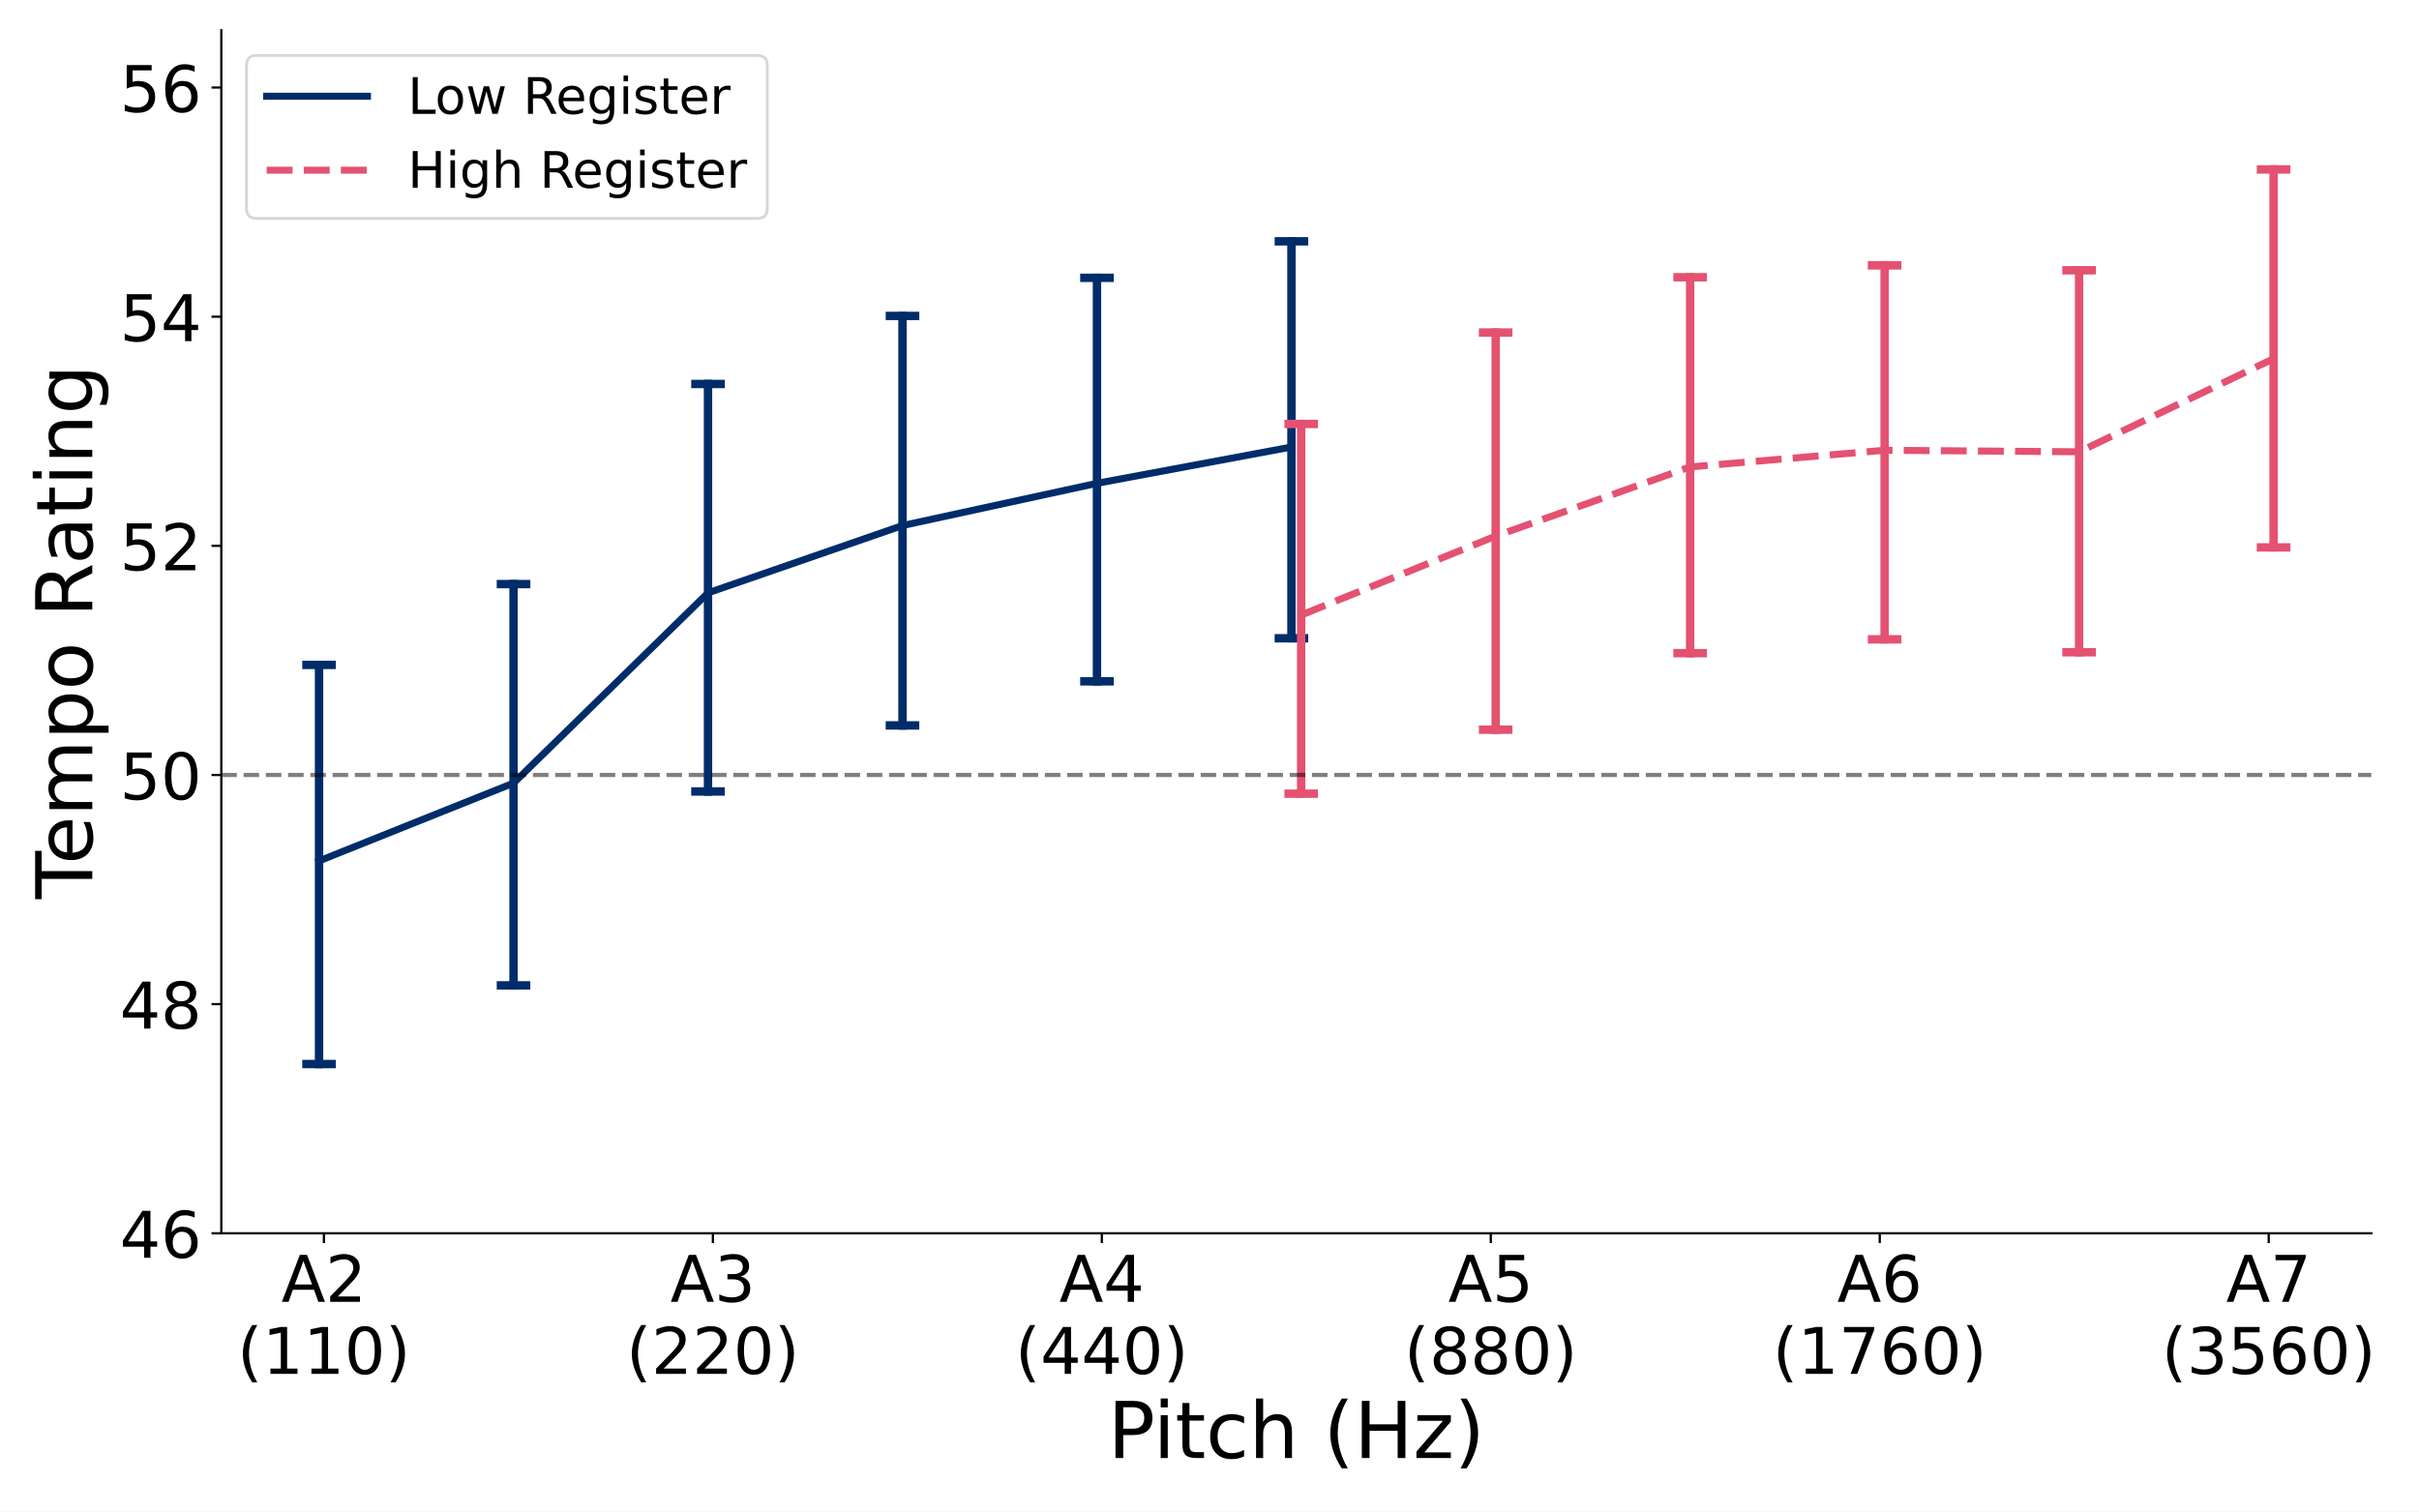
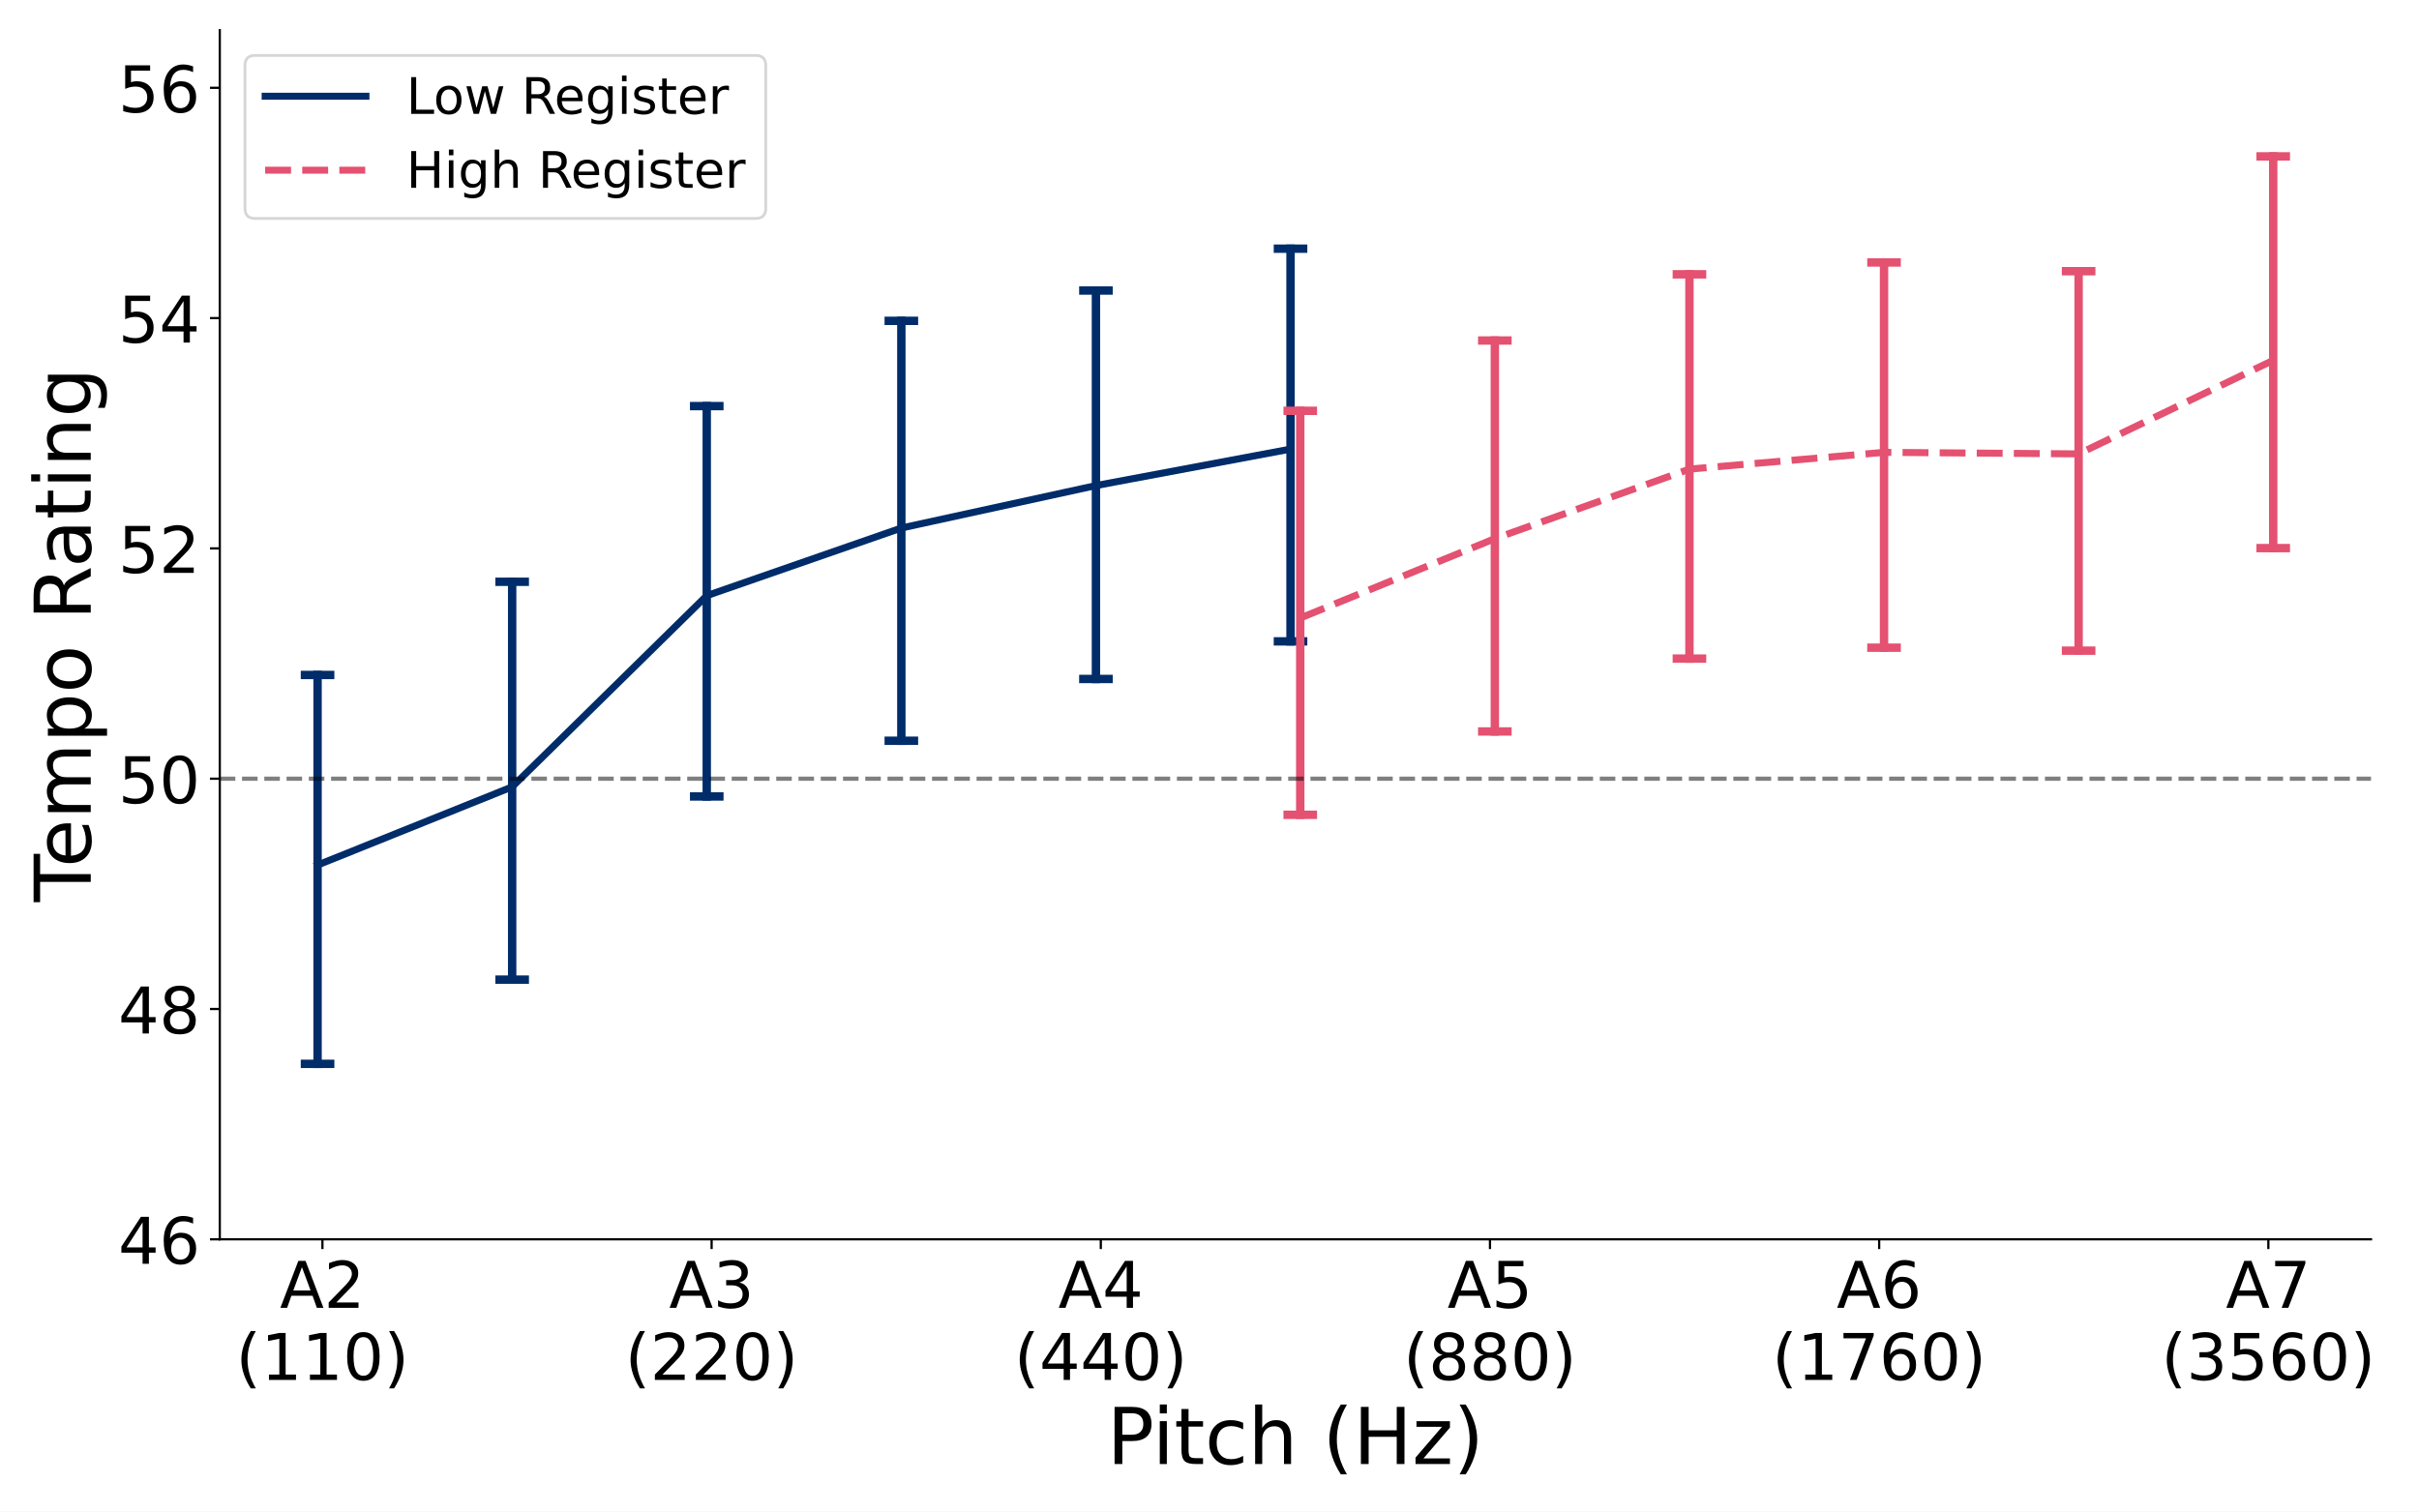
<svg xmlns="http://www.w3.org/2000/svg" xmlns:xlink="http://www.w3.org/1999/xlink" width="864pt" height="540pt" viewBox="0 0 864 540" version="1.1">
  <defs>
    <style type="text/css">*{stroke-linejoin: round; stroke-linecap: butt}</style>
  </defs>
  <g id="figure_1">
    <g id="patch_1">
      <path d="M 0 540  L 864 540  L 864 0  L 0 0  z " style="fill: #ffffff" />
    </g>
    <g id="axes_1">
      <g id="patch_2">
-         <path d="M 79.05 440.6  L 846.963 440.6  L 846.963 10.8  L 79.05 10.8  z " style="fill: #ffffff" />
+         <path d="M 78.5 442.744  L 846.856 442.744  L 846.856 10.8  L 78.5 10.8  z " style="fill: #ffffff" />
      </g>
      <g id="matplotlib.axis_1">
        <g id="xtick_1">
          <g id="line2d_1">
            <defs>
-               <path id="m88a303d09e" d="M 0 0  L 0 3.5  " style="stroke: #000000; stroke-width: 0.8" />
+               <path id="ma1ea69f8a5" d="M 0 0  L 0 3.5  " style="stroke: #000000; stroke-width: 0.8" />
            </defs>
            <g>
-               <use xlink:href="#m88a303d09e" x="115.692" y="440.6" style="stroke: #000000; stroke-width: 0.8" />
+               <use xlink:href="#ma1ea69f8a5" x="115.163" y="442.744" style="stroke: #000000; stroke-width: 0.8" />
            </g>
          </g>
          <g id="text_1">
-             <g transform="translate(100.5081 465.0764)scale(0.23 -0.23)">
+             <g transform="translate(99.97924 467.2204) scale(0.23 -0.23)">
              <defs>
                <path id="DejaVuSans-41" d="M 2188 4044  L 1331 1722  L 3047 1722  L 2188 4044  z M 1831 4666  L 2547 4666  L 4325 0  L 3669 0  L 3244 1197  L 1141 1197  L 716 0  L 50 0  L 1831 4666  z " transform="scale(0.015625)" />
                <path id="DejaVuSans-32" d="M 1228 531  L 3431 531  L 3431 0  L 469 0  L 469 531  Q 828 903 1448 1529  Q 2069 2156 2228 2338  Q 2531 2678 2651 2914  Q 2772 3150 2772 3378  Q 2772 3750 2511 3984  Q 2250 4219 1831 4219  Q 1534 4219 1204 4116  Q 875 4013 500 3803  L 500 4441  Q 881 4594 1212 4672  Q 1544 4750 1819 4750  Q 2544 4750 2975 4387  Q 3406 4025 3406 3419  Q 3406 3131 3298 2873  Q 3191 2616 2906 2266  Q 2828 2175 2409 1742  Q 1991 1309 1228 531  z " transform="scale(0.015625)" />
              </defs>
              <use xlink:href="#DejaVuSans-41" />
              <use xlink:href="#DejaVuSans-32" x="68.408" />
            </g>
-             <g transform="translate(84.7675 490.8314)scale(0.23 -0.23)">
+             <g transform="translate(84.23861 492.9754) scale(0.23 -0.23)">
              <defs>
                <path id="DejaVuSans-28" d="M 1984 4856  Q 1566 4138 1362 3434  Q 1159 2731 1159 2009  Q 1159 1288 1364 580  Q 1569 -128 1984 -844  L 1484 -844  Q 1016 -109 783 600  Q 550 1309 550 2009  Q 550 2706 781 3412  Q 1013 4119 1484 4856  L 1984 4856  z " transform="scale(0.015625)" />
                <path id="DejaVuSans-31" d="M 794 531  L 1825 531  L 1825 4091  L 703 3866  L 703 4441  L 1819 4666  L 2450 4666  L 2450 531  L 3481 531  L 3481 0  L 794 0  L 794 531  z " transform="scale(0.015625)" />
                <path id="DejaVuSans-30" d="M 2034 4250  Q 1547 4250 1301 3770  Q 1056 3291 1056 2328  Q 1056 1369 1301 889  Q 1547 409 2034 409  Q 2525 409 2770 889  Q 3016 1369 3016 2328  Q 3016 3291 2770 3770  Q 2525 4250 2034 4250  z M 2034 4750  Q 2819 4750 3233 4129  Q 3647 3509 3647 2328  Q 3647 1150 3233 529  Q 2819 -91 2034 -91  Q 1250 -91 836 529  Q 422 1150 422 2328  Q 422 3509 836 4129  Q 1250 4750 2034 4750  z " transform="scale(0.015625)" />
                <path id="DejaVuSans-29" d="M 513 4856  L 1013 4856  Q 1481 4119 1714 3412  Q 1947 2706 1947 2009  Q 1947 1309 1714 600  Q 1481 -109 1013 -844  L 513 -844  Q 928 -128 1133 580  Q 1338 1288 1338 2009  Q 1338 2731 1133 3434  Q 928 4138 513 4856  z " transform="scale(0.015625)" />
              </defs>
              <use xlink:href="#DejaVuSans-28" />
              <use xlink:href="#DejaVuSans-31" x="39.014" />
              <use xlink:href="#DejaVuSans-31" x="102.637" />
              <use xlink:href="#DejaVuSans-30" x="166.26" />
              <use xlink:href="#DejaVuSans-29" x="229.883" />
            </g>
          </g>
        </g>
        <g id="xtick_2">
          <g id="line2d_2">
            <g>
-               <use xlink:href="#m88a303d09e" x="254.618" y="440.6" style="stroke: #000000; stroke-width: 0.8" />
+               <use xlink:href="#ma1ea69f8a5" x="254.169" y="442.744" style="stroke: #000000; stroke-width: 0.8" />
            </g>
          </g>
          <g id="text_2">
-             <g transform="translate(239.4341 465.0764)scale(0.23 -0.23)">
+             <g transform="translate(238.9852 467.2204) scale(0.23 -0.23)">
              <defs>
                <path id="DejaVuSans-33" d="M 2597 2516  Q 3050 2419 3304 2112  Q 3559 1806 3559 1356  Q 3559 666 3084 287  Q 2609 -91 1734 -91  Q 1441 -91 1130 -33  Q 819 25 488 141  L 488 750  Q 750 597 1062 519  Q 1375 441 1716 441  Q 2309 441 2620 675  Q 2931 909 2931 1356  Q 2931 1769 2642 2001  Q 2353 2234 1838 2234  L 1294 2234  L 1294 2753  L 1863 2753  Q 2328 2753 2575 2939  Q 2822 3125 2822 3475  Q 2822 3834 2567 4026  Q 2313 4219 1838 4219  Q 1578 4219 1281 4162  Q 984 4106 628 3988  L 628 4550  Q 988 4650 1302 4700  Q 1616 4750 1894 4750  Q 2613 4750 3031 4423  Q 3450 4097 3450 3541  Q 3450 3153 3228 2886  Q 3006 2619 2597 2516  z " transform="scale(0.015625)" />
              </defs>
              <use xlink:href="#DejaVuSans-41" />
              <use xlink:href="#DejaVuSans-33" x="68.408" />
            </g>
-             <g transform="translate(223.6934 490.8314)scale(0.23 -0.23)">
+             <g transform="translate(223.2446 492.9754) scale(0.23 -0.23)">
              <use xlink:href="#DejaVuSans-28" />
              <use xlink:href="#DejaVuSans-32" x="39.014" />
              <use xlink:href="#DejaVuSans-32" x="102.637" />
              <use xlink:href="#DejaVuSans-30" x="166.26" />
              <use xlink:href="#DejaVuSans-29" x="229.883" />
            </g>
          </g>
        </g>
        <g id="xtick_3">
          <g id="line2d_3">
            <g>
-               <use xlink:href="#m88a303d09e" x="393.544" y="440.6" style="stroke: #000000; stroke-width: 0.8" />
+               <use xlink:href="#ma1ea69f8a5" x="393.175" y="442.744" style="stroke: #000000; stroke-width: 0.8" />
            </g>
          </g>
          <g id="text_3">
-             <g transform="translate(378.36 465.0764)scale(0.23 -0.23)">
+             <g transform="translate(377.9912 467.2204) scale(0.23 -0.23)">
              <defs>
                <path id="DejaVuSans-34" d="M 2419 4116  L 825 1625  L 2419 1625  L 2419 4116  z M 2253 4666  L 3047 4666  L 3047 1625  L 3713 1625  L 3713 1100  L 3047 1100  L 3047 0  L 2419 0  L 2419 1100  L 313 1100  L 313 1709  L 2253 4666  z " transform="scale(0.015625)" />
              </defs>
              <use xlink:href="#DejaVuSans-41" />
              <use xlink:href="#DejaVuSans-34" x="68.408" />
            </g>
-             <g transform="translate(362.6194 490.8314)scale(0.23 -0.23)">
+             <g transform="translate(362.2506 492.9754) scale(0.23 -0.23)">
              <use xlink:href="#DejaVuSans-28" />
              <use xlink:href="#DejaVuSans-34" x="39.014" />
              <use xlink:href="#DejaVuSans-34" x="102.637" />
              <use xlink:href="#DejaVuSans-30" x="166.26" />
              <use xlink:href="#DejaVuSans-29" x="229.883" />
            </g>
          </g>
        </g>
        <g id="xtick_4">
          <g id="line2d_4">
            <g>
-               <use xlink:href="#m88a303d09e" x="532.47" y="440.6" style="stroke: #000000; stroke-width: 0.8" />
+               <use xlink:href="#ma1ea69f8a5" x="532.181" y="442.744" style="stroke: #000000; stroke-width: 0.8" />
            </g>
          </g>
          <g id="text_4">
-             <g transform="translate(517.2859 465.0764)scale(0.23 -0.23)">
+             <g transform="translate(516.9972 467.2204) scale(0.23 -0.23)">
              <defs>
                <path id="DejaVuSans-35" d="M 691 4666  L 3169 4666  L 3169 4134  L 1269 4134  L 1269 2991  Q 1406 3038 1543 3061  Q 1681 3084 1819 3084  Q 2600 3084 3056 2656  Q 3513 2228 3513 1497  Q 3513 744 3044 326  Q 2575 -91 1722 -91  Q 1428 -91 1123 -41  Q 819 9 494 109  L 494 744  Q 775 591 1075 516  Q 1375 441 1709 441  Q 2250 441 2565 725  Q 2881 1009 2881 1497  Q 2881 1984 2565 2268  Q 2250 2553 1709 2553  Q 1456 2553 1204 2497  Q 953 2441 691 2322  L 691 4666  z " transform="scale(0.015625)" />
              </defs>
              <use xlink:href="#DejaVuSans-41" />
              <use xlink:href="#DejaVuSans-35" x="68.408" />
            </g>
-             <g transform="translate(501.5453 490.8314)scale(0.23 -0.23)">
+             <g transform="translate(501.2566 492.9754) scale(0.23 -0.23)">
              <defs>
                <path id="DejaVuSans-38" d="M 2034 2216  Q 1584 2216 1326 1975  Q 1069 1734 1069 1313  Q 1069 891 1326 650  Q 1584 409 2034 409  Q 2484 409 2743 651  Q 3003 894 3003 1313  Q 3003 1734 2745 1975  Q 2488 2216 2034 2216  z M 1403 2484  Q 997 2584 770 2862  Q 544 3141 544 3541  Q 544 4100 942 4425  Q 1341 4750 2034 4750  Q 2731 4750 3128 4425  Q 3525 4100 3525 3541  Q 3525 3141 3298 2862  Q 3072 2584 2669 2484  Q 3125 2378 3379 2068  Q 3634 1759 3634 1313  Q 3634 634 3220 271  Q 2806 -91 2034 -91  Q 1263 -91 848 271  Q 434 634 434 1313  Q 434 1759 690 2068  Q 947 2378 1403 2484  z M 1172 3481  Q 1172 3119 1398 2916  Q 1625 2713 2034 2713  Q 2441 2713 2670 2916  Q 2900 3119 2900 3481  Q 2900 3844 2670 4047  Q 2441 4250 2034 4250  Q 1625 4250 1398 4047  Q 1172 3844 1172 3481  z " transform="scale(0.015625)" />
              </defs>
              <use xlink:href="#DejaVuSans-28" />
              <use xlink:href="#DejaVuSans-38" x="39.014" />
              <use xlink:href="#DejaVuSans-38" x="102.637" />
              <use xlink:href="#DejaVuSans-30" x="166.26" />
              <use xlink:href="#DejaVuSans-29" x="229.883" />
            </g>
          </g>
        </g>
        <g id="xtick_5">
          <g id="line2d_5">
            <g>
-               <use xlink:href="#m88a303d09e" x="671.395" y="440.6" style="stroke: #000000; stroke-width: 0.8" />
+               <use xlink:href="#ma1ea69f8a5" x="671.187" y="442.744" style="stroke: #000000; stroke-width: 0.8" />
            </g>
          </g>
          <g id="text_5">
-             <g transform="translate(656.2119 465.0764)scale(0.23 -0.23)">
+             <g transform="translate(656.0032 467.2204) scale(0.23 -0.23)">
              <defs>
                <path id="DejaVuSans-36" d="M 2113 2584  Q 1688 2584 1439 2293  Q 1191 2003 1191 1497  Q 1191 994 1439 701  Q 1688 409 2113 409  Q 2538 409 2786 701  Q 3034 994 3034 1497  Q 3034 2003 2786 2293  Q 2538 2584 2113 2584  z M 3366 4563  L 3366 3988  Q 3128 4100 2886 4159  Q 2644 4219 2406 4219  Q 1781 4219 1451 3797  Q 1122 3375 1075 2522  Q 1259 2794 1537 2939  Q 1816 3084 2150 3084  Q 2853 3084 3261 2657  Q 3669 2231 3669 1497  Q 3669 778 3244 343  Q 2819 -91 2113 -91  Q 1303 -91 875 529  Q 447 1150 447 2328  Q 447 3434 972 4092  Q 1497 4750 2381 4750  Q 2619 4750 2861 4703  Q 3103 4656 3366 4563  z " transform="scale(0.015625)" />
              </defs>
              <use xlink:href="#DejaVuSans-41" />
              <use xlink:href="#DejaVuSans-36" x="68.408" />
            </g>
-             <g transform="translate(633.1544 490.8314)scale(0.23 -0.23)">
+             <g transform="translate(632.9457 492.9754) scale(0.23 -0.23)">
              <defs>
                <path id="DejaVuSans-37" d="M 525 4666  L 3525 4666  L 3525 4397  L 1831 0  L 1172 0  L 2766 4134  L 525 4134  L 525 4666  z " transform="scale(0.015625)" />
              </defs>
              <use xlink:href="#DejaVuSans-28" />
              <use xlink:href="#DejaVuSans-31" x="39.014" />
              <use xlink:href="#DejaVuSans-37" x="102.637" />
              <use xlink:href="#DejaVuSans-36" x="166.26" />
              <use xlink:href="#DejaVuSans-30" x="229.883" />
              <use xlink:href="#DejaVuSans-29" x="293.506" />
            </g>
          </g>
        </g>
        <g id="xtick_6">
          <g id="line2d_6">
            <g>
-               <use xlink:href="#m88a303d09e" x="810.321" y="440.6" style="stroke: #000000; stroke-width: 0.8" />
+               <use xlink:href="#ma1ea69f8a5" x="810.193" y="442.744" style="stroke: #000000; stroke-width: 0.8" />
            </g>
          </g>
          <g id="text_6">
-             <g transform="translate(795.1378 465.0764)scale(0.23 -0.23)">
+             <g transform="translate(795.0092 467.2204) scale(0.23 -0.23)">
              <use xlink:href="#DejaVuSans-41" />
              <use xlink:href="#DejaVuSans-37" x="68.408" />
            </g>
-             <g transform="translate(772.0803 490.8314)scale(0.23 -0.23)">
+             <g transform="translate(771.9517 492.9754) scale(0.23 -0.23)">
              <use xlink:href="#DejaVuSans-28" />
              <use xlink:href="#DejaVuSans-33" x="39.014" />
              <use xlink:href="#DejaVuSans-35" x="102.637" />
              <use xlink:href="#DejaVuSans-36" x="166.26" />
              <use xlink:href="#DejaVuSans-30" x="229.883" />
              <use xlink:href="#DejaVuSans-29" x="293.506" />
            </g>
          </g>
        </g>
        <g id="text_7">
-           <g transform="translate(395.6819 520.8903)scale(0.28 -0.28)">
+           <g transform="translate(395.3531 523.0343) scale(0.28 -0.28)">
            <defs>
              <path id="DejaVuSans-50" d="M 1259 4147  L 1259 2394  L 2053 2394  Q 2494 2394 2734 2622  Q 2975 2850 2975 3272  Q 2975 3691 2734 3919  Q 2494 4147 2053 4147  L 1259 4147  z M 628 4666  L 2053 4666  Q 2838 4666 3239 4311  Q 3641 3956 3641 3272  Q 3641 2581 3239 2228  Q 2838 1875 2053 1875  L 1259 1875  L 1259 0  L 628 0  L 628 4666  z " transform="scale(0.015625)" />
              <path id="DejaVuSans-69" d="M 603 3500  L 1178 3500  L 1178 0  L 603 0  L 603 3500  z M 603 4863  L 1178 4863  L 1178 4134  L 603 4134  L 603 4863  z " transform="scale(0.015625)" />
              <path id="DejaVuSans-74" d="M 1172 4494  L 1172 3500  L 2356 3500  L 2356 3053  L 1172 3053  L 1172 1153  Q 1172 725 1289 603  Q 1406 481 1766 481  L 2356 481  L 2356 0  L 1766 0  Q 1100 0 847 248  Q 594 497 594 1153  L 594 3053  L 172 3053  L 172 3500  L 594 3500  L 594 4494  L 1172 4494  z " transform="scale(0.015625)" />
              <path id="DejaVuSans-63" d="M 3122 3366  L 3122 2828  Q 2878 2963 2633 3030  Q 2388 3097 2138 3097  Q 1578 3097 1268 2742  Q 959 2388 959 1747  Q 959 1106 1268 751  Q 1578 397 2138 397  Q 2388 397 2633 464  Q 2878 531 3122 666  L 3122 134  Q 2881 22 2623 -34  Q 2366 -91 2075 -91  Q 1284 -91 818 406  Q 353 903 353 1747  Q 353 2603 823 3093  Q 1294 3584 2113 3584  Q 2378 3584 2631 3529  Q 2884 3475 3122 3366  z " transform="scale(0.015625)" />
              <path id="DejaVuSans-68" d="M 3513 2113  L 3513 0  L 2938 0  L 2938 2094  Q 2938 2591 2744 2837  Q 2550 3084 2163 3084  Q 1697 3084 1428 2787  Q 1159 2491 1159 1978  L 1159 0  L 581 0  L 581 4863  L 1159 4863  L 1159 2956  Q 1366 3272 1645 3428  Q 1925 3584 2291 3584  Q 2894 3584 3203 3211  Q 3513 2838 3513 2113  z " transform="scale(0.015625)" />
              <path id="DejaVuSans-20" transform="scale(0.015625)" />
              <path id="DejaVuSans-48" d="M 628 4666  L 1259 4666  L 1259 2753  L 3553 2753  L 3553 4666  L 4184 4666  L 4184 0  L 3553 0  L 3553 2222  L 1259 2222  L 1259 0  L 628 0  L 628 4666  z " transform="scale(0.015625)" />
              <path id="DejaVuSans-7a" d="M 353 3500  L 3084 3500  L 3084 2975  L 922 459  L 3084 459  L 3084 0  L 275 0  L 275 525  L 2438 3041  L 353 3041  L 353 3500  z " transform="scale(0.015625)" />
            </defs>
            <use xlink:href="#DejaVuSans-50" />
            <use xlink:href="#DejaVuSans-69" x="58.053" />
            <use xlink:href="#DejaVuSans-74" x="85.836" />
            <use xlink:href="#DejaVuSans-63" x="125.045" />
            <use xlink:href="#DejaVuSans-68" x="180.025" />
            <use xlink:href="#DejaVuSans-20" x="243.404" />
            <use xlink:href="#DejaVuSans-28" x="275.191" />
            <use xlink:href="#DejaVuSans-48" x="314.205" />
            <use xlink:href="#DejaVuSans-7a" x="389.4" />
            <use xlink:href="#DejaVuSans-29" x="441.891" />
          </g>
        </g>
      </g>
      <g id="matplotlib.axis_2">
        <g id="ytick_1">
          <g id="line2d_7">
            <defs>
-               <path id="m9420adc54f" d="M 0 0  L -3.5 0  " style="stroke: #000000; stroke-width: 0.8" />
+               <path id="mcc1d57490d" d="M 0 0  L -3.5 0  " style="stroke: #000000; stroke-width: 0.8" />
            </defs>
            <g>
-               <use xlink:href="#m9420adc54f" x="79.05" y="440.6" style="stroke: #000000; stroke-width: 0.8" />
+               <use xlink:href="#mcc1d57490d" x="78.5" y="442.744" style="stroke: #000000; stroke-width: 0.8" />
            </g>
          </g>
          <g id="text_8">
-             <g transform="translate(42.7825 449.3382)scale(0.23 -0.23)">
+             <g transform="translate(42.2325 451.4822) scale(0.23 -0.23)">
              <use xlink:href="#DejaVuSans-34" />
              <use xlink:href="#DejaVuSans-36" x="63.623" />
            </g>
          </g>
        </g>
        <g id="ytick_2">
          <g id="line2d_8">
            <g>
-               <use xlink:href="#m9420adc54f" x="79.05" y="358.733" style="stroke: #000000; stroke-width: 0.8" />
+               <use xlink:href="#mcc1d57490d" x="78.5" y="360.469" style="stroke: #000000; stroke-width: 0.8" />
            </g>
          </g>
          <g id="text_9">
-             <g transform="translate(42.7825 367.4715)scale(0.23 -0.23)">
+             <g transform="translate(42.2325 369.2072) scale(0.23 -0.23)">
              <use xlink:href="#DejaVuSans-34" />
              <use xlink:href="#DejaVuSans-38" x="63.623" />
            </g>
          </g>
        </g>
        <g id="ytick_3">
          <g id="line2d_9">
            <g>
-               <use xlink:href="#m9420adc54f" x="79.05" y="276.867" style="stroke: #000000; stroke-width: 0.8" />
+               <use xlink:href="#mcc1d57490d" x="78.5" y="278.194" style="stroke: #000000; stroke-width: 0.8" />
            </g>
          </g>
          <g id="text_10">
-             <g transform="translate(42.7825 285.6049)scale(0.23 -0.23)">
+             <g transform="translate(42.2325 286.9321) scale(0.23 -0.23)">
              <use xlink:href="#DejaVuSans-35" />
              <use xlink:href="#DejaVuSans-30" x="63.623" />
            </g>
          </g>
        </g>
        <g id="ytick_4">
          <g id="line2d_10">
            <g>
-               <use xlink:href="#m9420adc54f" x="79.05" y="195" style="stroke: #000000; stroke-width: 0.8" />
+               <use xlink:href="#mcc1d57490d" x="78.5" y="195.919" style="stroke: #000000; stroke-width: 0.8" />
            </g>
          </g>
          <g id="text_11">
-             <g transform="translate(42.7825 203.7382)scale(0.23 -0.23)">
+             <g transform="translate(42.2325 204.6571) scale(0.23 -0.23)">
              <use xlink:href="#DejaVuSans-35" />
              <use xlink:href="#DejaVuSans-32" x="63.623" />
            </g>
          </g>
        </g>
        <g id="ytick_5">
          <g id="line2d_11">
            <g>
-               <use xlink:href="#m9420adc54f" x="79.05" y="113.133" style="stroke: #000000; stroke-width: 0.8" />
+               <use xlink:href="#mcc1d57490d" x="78.5" y="113.644" style="stroke: #000000; stroke-width: 0.8" />
            </g>
          </g>
          <g id="text_12">
-             <g transform="translate(42.7825 121.8715)scale(0.23 -0.23)">
+             <g transform="translate(42.2325 122.382) scale(0.23 -0.23)">
              <use xlink:href="#DejaVuSans-35" />
              <use xlink:href="#DejaVuSans-34" x="63.623" />
            </g>
          </g>
        </g>
        <g id="ytick_6">
          <g id="line2d_12">
            <g>
-               <use xlink:href="#m9420adc54f" x="79.05" y="31.267" style="stroke: #000000; stroke-width: 0.8" />
+               <use xlink:href="#mcc1d57490d" x="78.5" y="31.369" style="stroke: #000000; stroke-width: 0.8" />
            </g>
          </g>
          <g id="text_13">
-             <g transform="translate(42.7825 40.00487)scale(0.23 -0.23)">
+             <g transform="translate(42.2325 40.10697) scale(0.23 -0.23)">
              <use xlink:href="#DejaVuSans-35" />
              <use xlink:href="#DejaVuSans-36" x="63.623" />
            </g>
          </g>
        </g>
        <g id="text_14">
-           <g transform="translate(32.95938 321.1559)rotate(-90)scale(0.28 -0.28)">
+           <g transform="translate(32.40937 322.2279) rotate(-90) scale(0.28 -0.28)">
            <defs>
              <path id="DejaVuSans-54" d="M -19 4666  L 3928 4666  L 3928 4134  L 2272 4134  L 2272 0  L 1638 0  L 1638 4134  L -19 4134  L -19 4666  z " transform="scale(0.015625)" />
              <path id="DejaVuSans-65" d="M 3597 1894  L 3597 1613  L 953 1613  Q 991 1019 1311 708  Q 1631 397 2203 397  Q 2534 397 2845 478  Q 3156 559 3463 722  L 3463 178  Q 3153 47 2828 -22  Q 2503 -91 2169 -91  Q 1331 -91 842 396  Q 353 884 353 1716  Q 353 2575 817 3079  Q 1281 3584 2069 3584  Q 2775 3584 3186 3129  Q 3597 2675 3597 1894  z M 3022 2063  Q 3016 2534 2758 2815  Q 2500 3097 2075 3097  Q 1594 3097 1305 2825  Q 1016 2553 972 2059  L 3022 2063  z " transform="scale(0.015625)" />
              <path id="DejaVuSans-6d" d="M 3328 2828  Q 3544 3216 3844 3400  Q 4144 3584 4550 3584  Q 5097 3584 5394 3201  Q 5691 2819 5691 2113  L 5691 0  L 5113 0  L 5113 2094  Q 5113 2597 4934 2840  Q 4756 3084 4391 3084  Q 3944 3084 3684 2787  Q 3425 2491 3425 1978  L 3425 0  L 2847 0  L 2847 2094  Q 2847 2600 2669 2842  Q 2491 3084 2119 3084  Q 1678 3084 1418 2786  Q 1159 2488 1159 1978  L 1159 0  L 581 0  L 581 3500  L 1159 3500  L 1159 2956  Q 1356 3278 1631 3431  Q 1906 3584 2284 3584  Q 2666 3584 2933 3390  Q 3200 3197 3328 2828  z " transform="scale(0.015625)" />
              <path id="DejaVuSans-70" d="M 1159 525  L 1159 -1331  L 581 -1331  L 581 3500  L 1159 3500  L 1159 2969  Q 1341 3281 1617 3432  Q 1894 3584 2278 3584  Q 2916 3584 3314 3078  Q 3713 2572 3713 1747  Q 3713 922 3314 415  Q 2916 -91 2278 -91  Q 1894 -91 1617 61  Q 1341 213 1159 525  z M 3116 1747  Q 3116 2381 2855 2742  Q 2594 3103 2138 3103  Q 1681 3103 1420 2742  Q 1159 2381 1159 1747  Q 1159 1113 1420 752  Q 1681 391 2138 391  Q 2594 391 2855 752  Q 3116 1113 3116 1747  z " transform="scale(0.015625)" />
              <path id="DejaVuSans-6f" d="M 1959 3097  Q 1497 3097 1228 2736  Q 959 2375 959 1747  Q 959 1119 1226 758  Q 1494 397 1959 397  Q 2419 397 2687 759  Q 2956 1122 2956 1747  Q 2956 2369 2687 2733  Q 2419 3097 1959 3097  z M 1959 3584  Q 2709 3584 3137 3096  Q 3566 2609 3566 1747  Q 3566 888 3137 398  Q 2709 -91 1959 -91  Q 1206 -91 779 398  Q 353 888 353 1747  Q 353 2609 779 3096  Q 1206 3584 1959 3584  z " transform="scale(0.015625)" />
              <path id="DejaVuSans-52" d="M 2841 2188  Q 3044 2119 3236 1894  Q 3428 1669 3622 1275  L 4263 0  L 3584 0  L 2988 1197  Q 2756 1666 2539 1819  Q 2322 1972 1947 1972  L 1259 1972  L 1259 0  L 628 0  L 628 4666  L 2053 4666  Q 2853 4666 3247 4331  Q 3641 3997 3641 3322  Q 3641 2881 3436 2590  Q 3231 2300 2841 2188  z M 1259 4147  L 1259 2491  L 2053 2491  Q 2509 2491 2742 2702  Q 2975 2913 2975 3322  Q 2975 3731 2742 3939  Q 2509 4147 2053 4147  L 1259 4147  z " transform="scale(0.015625)" />
              <path id="DejaVuSans-61" d="M 2194 1759  Q 1497 1759 1228 1600  Q 959 1441 959 1056  Q 959 750 1161 570  Q 1363 391 1709 391  Q 2188 391 2477 730  Q 2766 1069 2766 1631  L 2766 1759  L 2194 1759  z M 3341 1997  L 3341 0  L 2766 0  L 2766 531  Q 2569 213 2275 61  Q 1981 -91 1556 -91  Q 1019 -91 701 211  Q 384 513 384 1019  Q 384 1609 779 1909  Q 1175 2209 1959 2209  L 2766 2209  L 2766 2266  Q 2766 2663 2505 2880  Q 2244 3097 1772 3097  Q 1472 3097 1187 3025  Q 903 2953 641 2809  L 641 3341  Q 956 3463 1253 3523  Q 1550 3584 1831 3584  Q 2591 3584 2966 3190  Q 3341 2797 3341 1997  z " transform="scale(0.015625)" />
              <path id="DejaVuSans-6e" d="M 3513 2113  L 3513 0  L 2938 0  L 2938 2094  Q 2938 2591 2744 2837  Q 2550 3084 2163 3084  Q 1697 3084 1428 2787  Q 1159 2491 1159 1978  L 1159 0  L 581 0  L 581 3500  L 1159 3500  L 1159 2956  Q 1366 3272 1645 3428  Q 1925 3584 2291 3584  Q 2894 3584 3203 3211  Q 3513 2838 3513 2113  z " transform="scale(0.015625)" />
              <path id="DejaVuSans-67" d="M 2906 1791  Q 2906 2416 2648 2759  Q 2391 3103 1925 3103  Q 1463 3103 1205 2759  Q 947 2416 947 1791  Q 947 1169 1205 825  Q 1463 481 1925 481  Q 2391 481 2648 825  Q 2906 1169 2906 1791  z M 3481 434  Q 3481 -459 3084 -895  Q 2688 -1331 1869 -1331  Q 1566 -1331 1297 -1286  Q 1028 -1241 775 -1147  L 775 -588  Q 1028 -725 1275 -790  Q 1522 -856 1778 -856  Q 2344 -856 2625 -561  Q 2906 -266 2906 331  L 2906 616  Q 2728 306 2450 153  Q 2172 0 1784 0  Q 1141 0 747 490  Q 353 981 353 1791  Q 353 2603 747 3093  Q 1141 3584 1784 3584  Q 2172 3584 2450 3431  Q 2728 3278 2906 2969  L 2906 3500  L 3481 3500  L 3481 434  z " transform="scale(0.015625)" />
            </defs>
            <use xlink:href="#DejaVuSans-54" />
            <use xlink:href="#DejaVuSans-65" x="44.084" />
            <use xlink:href="#DejaVuSans-6d" x="105.607" />
            <use xlink:href="#DejaVuSans-70" x="203.02" />
            <use xlink:href="#DejaVuSans-6f" x="266.496" />
            <use xlink:href="#DejaVuSans-20" x="327.678" />
            <use xlink:href="#DejaVuSans-52" x="359.465" />
            <use xlink:href="#DejaVuSans-61" x="426.697" />
            <use xlink:href="#DejaVuSans-74" x="487.977" />
            <use xlink:href="#DejaVuSans-69" x="527.186" />
            <use xlink:href="#DejaVuSans-6e" x="554.969" />
            <use xlink:href="#DejaVuSans-67" x="618.348" />
          </g>
        </g>
      </g>
      <g id="line2d_13">
-         <path d="M 113.955 307.565  L 183.418 279.774  L 252.881 211.797  L 322.344 187.757  L 391.807 172.665  L 461.27 159.696  " clip-path="url(#pb8ed8da907)" style="fill: none; stroke: #002c6a; stroke-width: 2.5; stroke-linecap: square" />
+         <path d="M 113.425 309.045  L 182.928 281.115  L 252.431 212.8  L 321.934 188.64  L 391.437 173.473  L 460.94 160.439  " clip-path="url(#p0a5a83b92d)" style="fill: none; stroke: #002c6a; stroke-width: 2.5; stroke-linecap: square" />
      </g>
      <g id="LineCollection_1">
-         <path d="M 113.955 380.131  L 113.955 237.545  " clip-path="url(#pb8ed8da907)" style="fill: none; stroke: #002c6a; stroke-width: 3; stroke-linecap: square" />
-         <path d="M 183.418 352.019  L 183.418 208.682  " clip-path="url(#pb8ed8da907)" style="fill: none; stroke: #002c6a; stroke-width: 3; stroke-linecap: square" />
-         <path d="M 252.881 282.756  L 252.881 137.175  " clip-path="url(#pb8ed8da907)" style="fill: none; stroke: #002c6a; stroke-width: 3; stroke-linecap: square" />
-         <path d="M 322.344 259.165  L 322.344 112.874  " clip-path="url(#pb8ed8da907)" style="fill: none; stroke: #002c6a; stroke-width: 3; stroke-linecap: square" />
-         <path d="M 391.807 243.415  L 391.807 99.252  " clip-path="url(#pb8ed8da907)" style="fill: none; stroke: #002c6a; stroke-width: 3; stroke-linecap: square" />
-         <path d="M 461.27 228.023  L 461.27 86.216  " clip-path="url(#pb8ed8da907)" style="fill: none; stroke: #002c6a; stroke-width: 3; stroke-linecap: square" />
+         <path d="M 113.425 380.072  L 113.425 241.132  " clip-path="url(#p0a5a83b92d)" style="fill: none; stroke: #002c6a; stroke-width: 3; stroke-linecap: square" />
+         <path d="M 182.928 349.97  L 182.928 207.852  " clip-path="url(#p0a5a83b92d)" style="fill: none; stroke: #002c6a; stroke-width: 3; stroke-linecap: square" />
+         <path d="M 252.431 284.537  L 252.431 145.083  " clip-path="url(#p0a5a83b92d)" style="fill: none; stroke: #002c6a; stroke-width: 3; stroke-linecap: square" />
+         <path d="M 321.934 264.646  L 321.934 114.629  " clip-path="url(#p0a5a83b92d)" style="fill: none; stroke: #002c6a; stroke-width: 3; stroke-linecap: square" />
+         <path d="M 391.437 242.556  L 391.437 103.8  " clip-path="url(#p0a5a83b92d)" style="fill: none; stroke: #002c6a; stroke-width: 3; stroke-linecap: square" />
+         <path d="M 460.94 229.141  L 460.94 88.837  " clip-path="url(#p0a5a83b92d)" style="fill: none; stroke: #002c6a; stroke-width: 3; stroke-linecap: square" />
      </g>
      <g id="line2d_14">
        <defs>
-           <path id="me02a2f0624" d="M 6 0  L -6 -0  " style="stroke: #002c6a; stroke-width: 3" />
+           <path id="me1ee926533" d="M 6 0  L -6 -0  " style="stroke: #002c6a; stroke-width: 3" />
        </defs>
-         <g clip-path="url(#pb8ed8da907)">
-           <use xlink:href="#me02a2f0624" x="113.955" y="380.131" style="fill: #002c6a; stroke: #002c6a; stroke-width: 3" />
-           <use xlink:href="#me02a2f0624" x="183.418" y="352.019" style="fill: #002c6a; stroke: #002c6a; stroke-width: 3" />
-           <use xlink:href="#me02a2f0624" x="252.881" y="282.756" style="fill: #002c6a; stroke: #002c6a; stroke-width: 3" />
-           <use xlink:href="#me02a2f0624" x="322.344" y="259.165" style="fill: #002c6a; stroke: #002c6a; stroke-width: 3" />
-           <use xlink:href="#me02a2f0624" x="391.807" y="243.415" style="fill: #002c6a; stroke: #002c6a; stroke-width: 3" />
-           <use xlink:href="#me02a2f0624" x="461.27" y="228.023" style="fill: #002c6a; stroke: #002c6a; stroke-width: 3" />
+         <g clip-path="url(#p0a5a83b92d)">
+           <use xlink:href="#me1ee926533" x="113.425" y="380.072" style="fill: #002c6a; stroke: #002c6a; stroke-width: 3" />
+           <use xlink:href="#me1ee926533" x="182.928" y="349.97" style="fill: #002c6a; stroke: #002c6a; stroke-width: 3" />
+           <use xlink:href="#me1ee926533" x="252.431" y="284.537" style="fill: #002c6a; stroke: #002c6a; stroke-width: 3" />
+           <use xlink:href="#me1ee926533" x="321.934" y="264.646" style="fill: #002c6a; stroke: #002c6a; stroke-width: 3" />
+           <use xlink:href="#me1ee926533" x="391.437" y="242.556" style="fill: #002c6a; stroke: #002c6a; stroke-width: 3" />
+           <use xlink:href="#me1ee926533" x="460.94" y="229.141" style="fill: #002c6a; stroke: #002c6a; stroke-width: 3" />
        </g>
      </g>
      <g id="line2d_15">
-         <g clip-path="url(#pb8ed8da907)">
-           <use xlink:href="#me02a2f0624" x="113.955" y="237.545" style="fill: #002c6a; stroke: #002c6a; stroke-width: 3" />
-           <use xlink:href="#me02a2f0624" x="183.418" y="208.682" style="fill: #002c6a; stroke: #002c6a; stroke-width: 3" />
-           <use xlink:href="#me02a2f0624" x="252.881" y="137.175" style="fill: #002c6a; stroke: #002c6a; stroke-width: 3" />
-           <use xlink:href="#me02a2f0624" x="322.344" y="112.874" style="fill: #002c6a; stroke: #002c6a; stroke-width: 3" />
-           <use xlink:href="#me02a2f0624" x="391.807" y="99.252" style="fill: #002c6a; stroke: #002c6a; stroke-width: 3" />
-           <use xlink:href="#me02a2f0624" x="461.27" y="86.216" style="fill: #002c6a; stroke: #002c6a; stroke-width: 3" />
+         <g clip-path="url(#p0a5a83b92d)">
+           <use xlink:href="#me1ee926533" x="113.425" y="241.132" style="fill: #002c6a; stroke: #002c6a; stroke-width: 3" />
+           <use xlink:href="#me1ee926533" x="182.928" y="207.852" style="fill: #002c6a; stroke: #002c6a; stroke-width: 3" />
+           <use xlink:href="#me1ee926533" x="252.431" y="145.083" style="fill: #002c6a; stroke: #002c6a; stroke-width: 3" />
+           <use xlink:href="#me1ee926533" x="321.934" y="114.629" style="fill: #002c6a; stroke: #002c6a; stroke-width: 3" />
+           <use xlink:href="#me1ee926533" x="391.437" y="103.8" style="fill: #002c6a; stroke: #002c6a; stroke-width: 3" />
+           <use xlink:href="#me1ee926533" x="460.94" y="88.837" style="fill: #002c6a; stroke: #002c6a; stroke-width: 3" />
        </g>
      </g>
      <g id="line2d_16">
-         <path d="M 464.743 219.75  L 534.206 191.524  L 603.669 166.81  L 673.132 160.857  L 742.595 161.404  L 812.058 128.13  " clip-path="url(#pb8ed8da907)" style="fill: none; stroke-dasharray: 9.25,4; stroke-dashoffset: 0; stroke: #e45171; stroke-width: 2.5" />
+         <path d="M 464.415 220.792  L 533.918 192.426  L 603.421 167.589  L 672.924 161.606  L 742.427 162.155  L 811.93 128.715  " clip-path="url(#p0a5a83b92d)" style="fill: none; stroke-dasharray: 9.25,4; stroke-dashoffset: 0; stroke: #e45171; stroke-width: 2.5" />
      </g>
      <g id="LineCollection_2">
-         <path d="M 464.743 283.562  L 464.743 151.456  " clip-path="url(#pb8ed8da907)" style="fill: none; stroke: #e45171; stroke-width: 3; stroke-linecap: square" />
-         <path d="M 534.206 260.688  L 534.206 118.806  " clip-path="url(#pb8ed8da907)" style="fill: none; stroke: #e45171; stroke-width: 3; stroke-linecap: square" />
-         <path d="M 603.669 233.351  L 603.669 99.043  " clip-path="url(#pb8ed8da907)" style="fill: none; stroke: #e45171; stroke-width: 3; stroke-linecap: square" />
-         <path d="M 673.132 228.406  L 673.132 94.8  " clip-path="url(#pb8ed8da907)" style="fill: none; stroke: #e45171; stroke-width: 3; stroke-linecap: square" />
-         <path d="M 742.595 233.031  L 742.595 96.553  " clip-path="url(#pb8ed8da907)" style="fill: none; stroke: #e45171; stroke-width: 3; stroke-linecap: square" />
-         <path d="M 812.058 195.555  L 812.058 60.539  " clip-path="url(#pb8ed8da907)" style="fill: none; stroke: #e45171; stroke-width: 3; stroke-linecap: square" />
+         <path d="M 464.415 291.08  L 464.415 146.762  " clip-path="url(#p0a5a83b92d)" style="fill: none; stroke: #e45171; stroke-width: 3; stroke-linecap: square" />
+         <path d="M 533.918 261.325  L 533.918 121.651  " clip-path="url(#p0a5a83b92d)" style="fill: none; stroke: #e45171; stroke-width: 3; stroke-linecap: square" />
+         <path d="M 603.421 235.278  L 603.421 98.001  " clip-path="url(#p0a5a83b92d)" style="fill: none; stroke: #e45171; stroke-width: 3; stroke-linecap: square" />
+         <path d="M 672.924 231.389  L 672.924 93.767  " clip-path="url(#p0a5a83b92d)" style="fill: none; stroke: #e45171; stroke-width: 3; stroke-linecap: square" />
+         <path d="M 742.427 232.457  L 742.427 96.878  " clip-path="url(#p0a5a83b92d)" style="fill: none; stroke: #e45171; stroke-width: 3; stroke-linecap: square" />
+         <path d="M 811.93 195.821  L 811.93 55.875  " clip-path="url(#p0a5a83b92d)" style="fill: none; stroke: #e45171; stroke-width: 3; stroke-linecap: square" />
      </g>
      <g id="line2d_17">
        <defs>
-           <path id="m8520e031c0" d="M 6 0  L -6 -0  " style="stroke: #e45171; stroke-width: 3" />
+           <path id="m4c3782baf4" d="M 6 0  L -6 -0  " style="stroke: #e45171; stroke-width: 3" />
        </defs>
-         <g clip-path="url(#pb8ed8da907)">
-           <use xlink:href="#m8520e031c0" x="464.743" y="283.562" style="fill: #e45171; stroke: #e45171; stroke-width: 3" />
-           <use xlink:href="#m8520e031c0" x="534.206" y="260.688" style="fill: #e45171; stroke: #e45171; stroke-width: 3" />
-           <use xlink:href="#m8520e031c0" x="603.669" y="233.351" style="fill: #e45171; stroke: #e45171; stroke-width: 3" />
-           <use xlink:href="#m8520e031c0" x="673.132" y="228.406" style="fill: #e45171; stroke: #e45171; stroke-width: 3" />
-           <use xlink:href="#m8520e031c0" x="742.595" y="233.031" style="fill: #e45171; stroke: #e45171; stroke-width: 3" />
-           <use xlink:href="#m8520e031c0" x="812.058" y="195.555" style="fill: #e45171; stroke: #e45171; stroke-width: 3" />
+         <g clip-path="url(#p0a5a83b92d)">
+           <use xlink:href="#m4c3782baf4" x="464.415" y="291.08" style="fill: #e45171; stroke: #e45171; stroke-width: 3" />
+           <use xlink:href="#m4c3782baf4" x="533.918" y="261.325" style="fill: #e45171; stroke: #e45171; stroke-width: 3" />
+           <use xlink:href="#m4c3782baf4" x="603.421" y="235.278" style="fill: #e45171; stroke: #e45171; stroke-width: 3" />
+           <use xlink:href="#m4c3782baf4" x="672.924" y="231.389" style="fill: #e45171; stroke: #e45171; stroke-width: 3" />
+           <use xlink:href="#m4c3782baf4" x="742.427" y="232.457" style="fill: #e45171; stroke: #e45171; stroke-width: 3" />
+           <use xlink:href="#m4c3782baf4" x="811.93" y="195.821" style="fill: #e45171; stroke: #e45171; stroke-width: 3" />
        </g>
      </g>
      <g id="line2d_18">
-         <g clip-path="url(#pb8ed8da907)">
-           <use xlink:href="#m8520e031c0" x="464.743" y="151.456" style="fill: #e45171; stroke: #e45171; stroke-width: 3" />
-           <use xlink:href="#m8520e031c0" x="534.206" y="118.806" style="fill: #e45171; stroke: #e45171; stroke-width: 3" />
-           <use xlink:href="#m8520e031c0" x="603.669" y="99.043" style="fill: #e45171; stroke: #e45171; stroke-width: 3" />
-           <use xlink:href="#m8520e031c0" x="673.132" y="94.8" style="fill: #e45171; stroke: #e45171; stroke-width: 3" />
-           <use xlink:href="#m8520e031c0" x="742.595" y="96.553" style="fill: #e45171; stroke: #e45171; stroke-width: 3" />
-           <use xlink:href="#m8520e031c0" x="812.058" y="60.539" style="fill: #e45171; stroke: #e45171; stroke-width: 3" />
+         <g clip-path="url(#p0a5a83b92d)">
+           <use xlink:href="#m4c3782baf4" x="464.415" y="146.762" style="fill: #e45171; stroke: #e45171; stroke-width: 3" />
+           <use xlink:href="#m4c3782baf4" x="533.918" y="121.651" style="fill: #e45171; stroke: #e45171; stroke-width: 3" />
+           <use xlink:href="#m4c3782baf4" x="603.421" y="98.001" style="fill: #e45171; stroke: #e45171; stroke-width: 3" />
+           <use xlink:href="#m4c3782baf4" x="672.924" y="93.767" style="fill: #e45171; stroke: #e45171; stroke-width: 3" />
+           <use xlink:href="#m4c3782baf4" x="742.427" y="96.878" style="fill: #e45171; stroke: #e45171; stroke-width: 3" />
+           <use xlink:href="#m4c3782baf4" x="811.93" y="55.875" style="fill: #e45171; stroke: #e45171; stroke-width: 3" />
        </g>
      </g>
      <g id="line2d_19">
-         <path d="M 79.05 276.867  L 846.963 276.867  " clip-path="url(#pb8ed8da907)" style="fill: none; stroke-dasharray: 5.55,2.4; stroke-dashoffset: 0; stroke: #000000; stroke-opacity: 0.5; stroke-width: 1.5" />
+         <path d="M 78.5 278.194  L 846.856 278.194  " clip-path="url(#p0a5a83b92d)" style="fill: none; stroke-dasharray: 5.55,2.4; stroke-dashoffset: 0; stroke: #000000; stroke-opacity: 0.5; stroke-width: 1.5" />
      </g>
      <g id="line2d_20" />
      <g id="line2d_21" />
      <g id="patch_3">
-         <path d="M 79.05 440.6  L 79.05 10.8  " style="fill: none; stroke: #000000; stroke-width: 0.8; stroke-linejoin: miter; stroke-linecap: square" />
+         <path d="M 78.5 442.744  L 78.5 10.8  " style="fill: none; stroke: #000000; stroke-width: 0.8; stroke-linejoin: miter; stroke-linecap: square" />
      </g>
      <g id="patch_4">
-         <path d="M 79.05 440.6  L 846.963 440.6  " style="fill: none; stroke: #000000; stroke-width: 0.8; stroke-linejoin: miter; stroke-linecap: square" />
+         <path d="M 78.5 442.744  L 846.856 442.744  " style="fill: none; stroke: #000000; stroke-width: 0.8; stroke-linejoin: miter; stroke-linecap: square" />
      </g>
      <g id="legend_1">
        <g id="patch_5">
-           <path d="M 91.65 78.041  L 270.452 78.041  Q 274.052 78.041 274.052 74.441  L 274.052 23.4  Q 274.052 19.8 270.452 19.8  L 91.65 19.8  Q 88.05 19.8 88.05 23.4  L 88.05 74.441  Q 88.05 78.041 91.65 78.041  z " style="fill: #ffffff; opacity: 0.8; stroke: #cccccc; stroke-linejoin: miter" />
+           <path d="M 91.1 78.041  L 269.902 78.041  Q 273.502 78.041 273.502 74.441  L 273.502 23.4  Q 273.502 19.8 269.902 19.8  L 91.1 19.8  Q 87.5 19.8 87.5 23.4  L 87.5 74.441  Q 87.5 78.041 91.1 78.041  z " style="fill: #ffffff; opacity: 0.8; stroke: #cccccc; stroke-linejoin: miter" />
        </g>
        <g id="line2d_22">
-           <path d="M 95.25 34.377  L 113.25 34.377  L 131.25 34.377  " style="fill: none; stroke: #002c6a; stroke-width: 2.5; stroke-linecap: square" />
+           <path d="M 94.7 34.377  L 112.7 34.377  L 130.7 34.377  " style="fill: none; stroke: #002c6a; stroke-width: 2.5; stroke-linecap: square" />
        </g>
        <g id="text_15">
-           <g transform="translate(145.65 40.67719)scale(0.18 -0.18)">
+           <g transform="translate(145.1 40.67719) scale(0.18 -0.18)">
            <defs>
              <path id="DejaVuSans-4c" d="M 628 4666  L 1259 4666  L 1259 531  L 3531 531  L 3531 0  L 628 0  L 628 4666  z " transform="scale(0.015625)" />
              <path id="DejaVuSans-77" d="M 269 3500  L 844 3500  L 1563 769  L 2278 3500  L 2956 3500  L 3675 769  L 4391 3500  L 4966 3500  L 4050 0  L 3372 0  L 2619 2869  L 1863 0  L 1184 0  L 269 3500  z " transform="scale(0.015625)" />
              <path id="DejaVuSans-73" d="M 2834 3397  L 2834 2853  Q 2591 2978 2328 3040  Q 2066 3103 1784 3103  Q 1356 3103 1142 2972  Q 928 2841 928 2578  Q 928 2378 1081 2264  Q 1234 2150 1697 2047  L 1894 2003  Q 2506 1872 2764 1633  Q 3022 1394 3022 966  Q 3022 478 2636 193  Q 2250 -91 1575 -91  Q 1294 -91 989 -36  Q 684 19 347 128  L 347 722  Q 666 556 975 473  Q 1284 391 1588 391  Q 1994 391 2212 530  Q 2431 669 2431 922  Q 2431 1156 2273 1281  Q 2116 1406 1581 1522  L 1381 1569  Q 847 1681 609 1914  Q 372 2147 372 2553  Q 372 3047 722 3315  Q 1072 3584 1716 3584  Q 2034 3584 2315 3537  Q 2597 3491 2834 3397  z " transform="scale(0.015625)" />
              <path id="DejaVuSans-72" d="M 2631 2963  Q 2534 3019 2420 3045  Q 2306 3072 2169 3072  Q 1681 3072 1420 2755  Q 1159 2438 1159 1844  L 1159 0  L 581 0  L 581 3500  L 1159 3500  L 1159 2956  Q 1341 3275 1631 3429  Q 1922 3584 2338 3584  Q 2397 3584 2469 3576  Q 2541 3569 2628 3553  L 2631 2963  z " transform="scale(0.015625)" />
            </defs>
            <use xlink:href="#DejaVuSans-4c" />
            <use xlink:href="#DejaVuSans-6f" x="53.963" />
            <use xlink:href="#DejaVuSans-77" x="115.145" />
            <use xlink:href="#DejaVuSans-20" x="196.932" />
            <use xlink:href="#DejaVuSans-52" x="228.719" />
            <use xlink:href="#DejaVuSans-65" x="293.701" />
            <use xlink:href="#DejaVuSans-67" x="355.225" />
            <use xlink:href="#DejaVuSans-69" x="418.701" />
            <use xlink:href="#DejaVuSans-73" x="446.484" />
            <use xlink:href="#DejaVuSans-74" x="498.584" />
            <use xlink:href="#DejaVuSans-65" x="537.793" />
            <use xlink:href="#DejaVuSans-72" x="599.316" />
          </g>
        </g>
        <g id="line2d_23">
-           <path d="M 95.25 60.798  L 113.25 60.798  L 131.25 60.798  " style="fill: none; stroke-dasharray: 9.25,4; stroke-dashoffset: 0; stroke: #e45171; stroke-width: 2.5" />
+           <path d="M 94.7 60.798  L 112.7 60.798  L 130.7 60.798  " style="fill: none; stroke-dasharray: 9.25,4; stroke-dashoffset: 0; stroke: #e45171; stroke-width: 2.5" />
        </g>
        <g id="text_16">
-           <g transform="translate(145.65 67.09781)scale(0.18 -0.18)">
+           <g transform="translate(145.1 67.09781) scale(0.18 -0.18)">
            <use xlink:href="#DejaVuSans-48" />
            <use xlink:href="#DejaVuSans-69" x="75.195" />
            <use xlink:href="#DejaVuSans-67" x="102.979" />
            <use xlink:href="#DejaVuSans-68" x="166.455" />
            <use xlink:href="#DejaVuSans-20" x="229.834" />
            <use xlink:href="#DejaVuSans-52" x="261.621" />
            <use xlink:href="#DejaVuSans-65" x="326.604" />
            <use xlink:href="#DejaVuSans-67" x="388.127" />
            <use xlink:href="#DejaVuSans-69" x="451.604" />
            <use xlink:href="#DejaVuSans-73" x="479.387" />
            <use xlink:href="#DejaVuSans-74" x="531.486" />
            <use xlink:href="#DejaVuSans-65" x="570.695" />
            <use xlink:href="#DejaVuSans-72" x="632.219" />
          </g>
        </g>
      </g>
    </g>
  </g>
  <defs>
-     <clipPath id="pb8ed8da907">
-       <rect x="79.05" y="10.8" width="767.913" height="429.8" />
+     <clipPath id="p0a5a83b92d">
+       <rect x="78.5" y="10.8" width="768.356" height="431.944" />
    </clipPath>
  </defs>
</svg>
